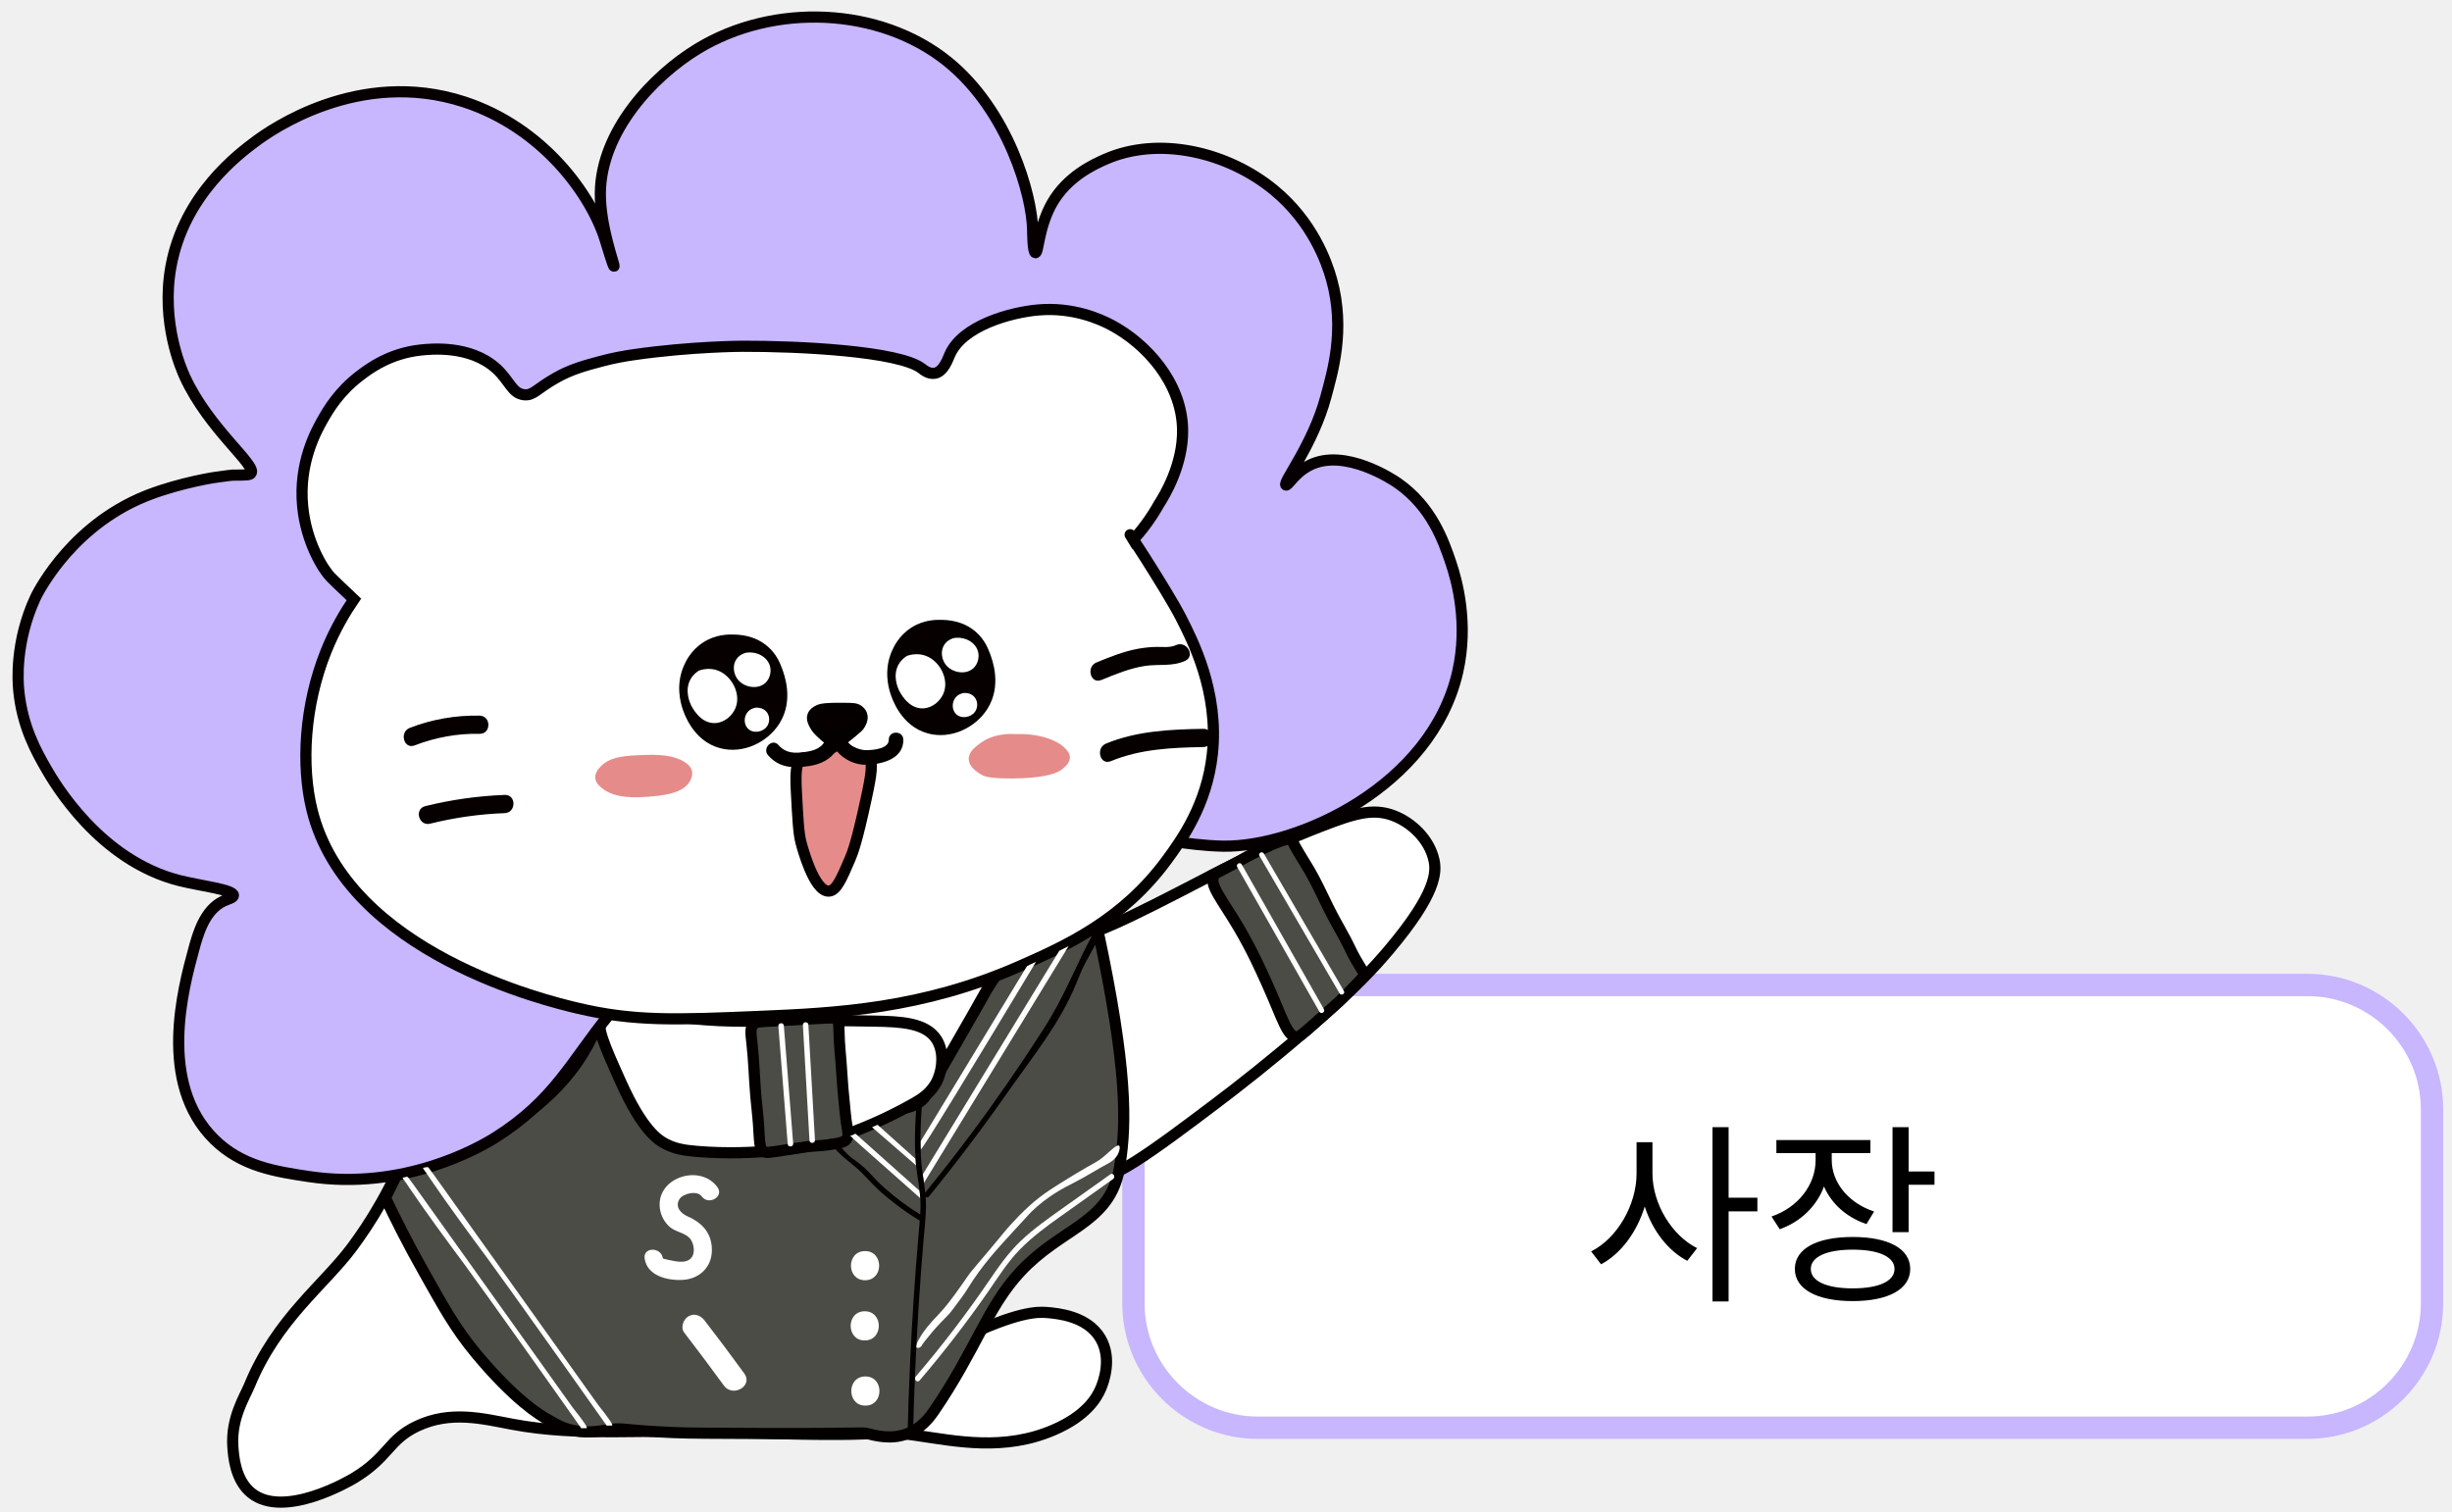
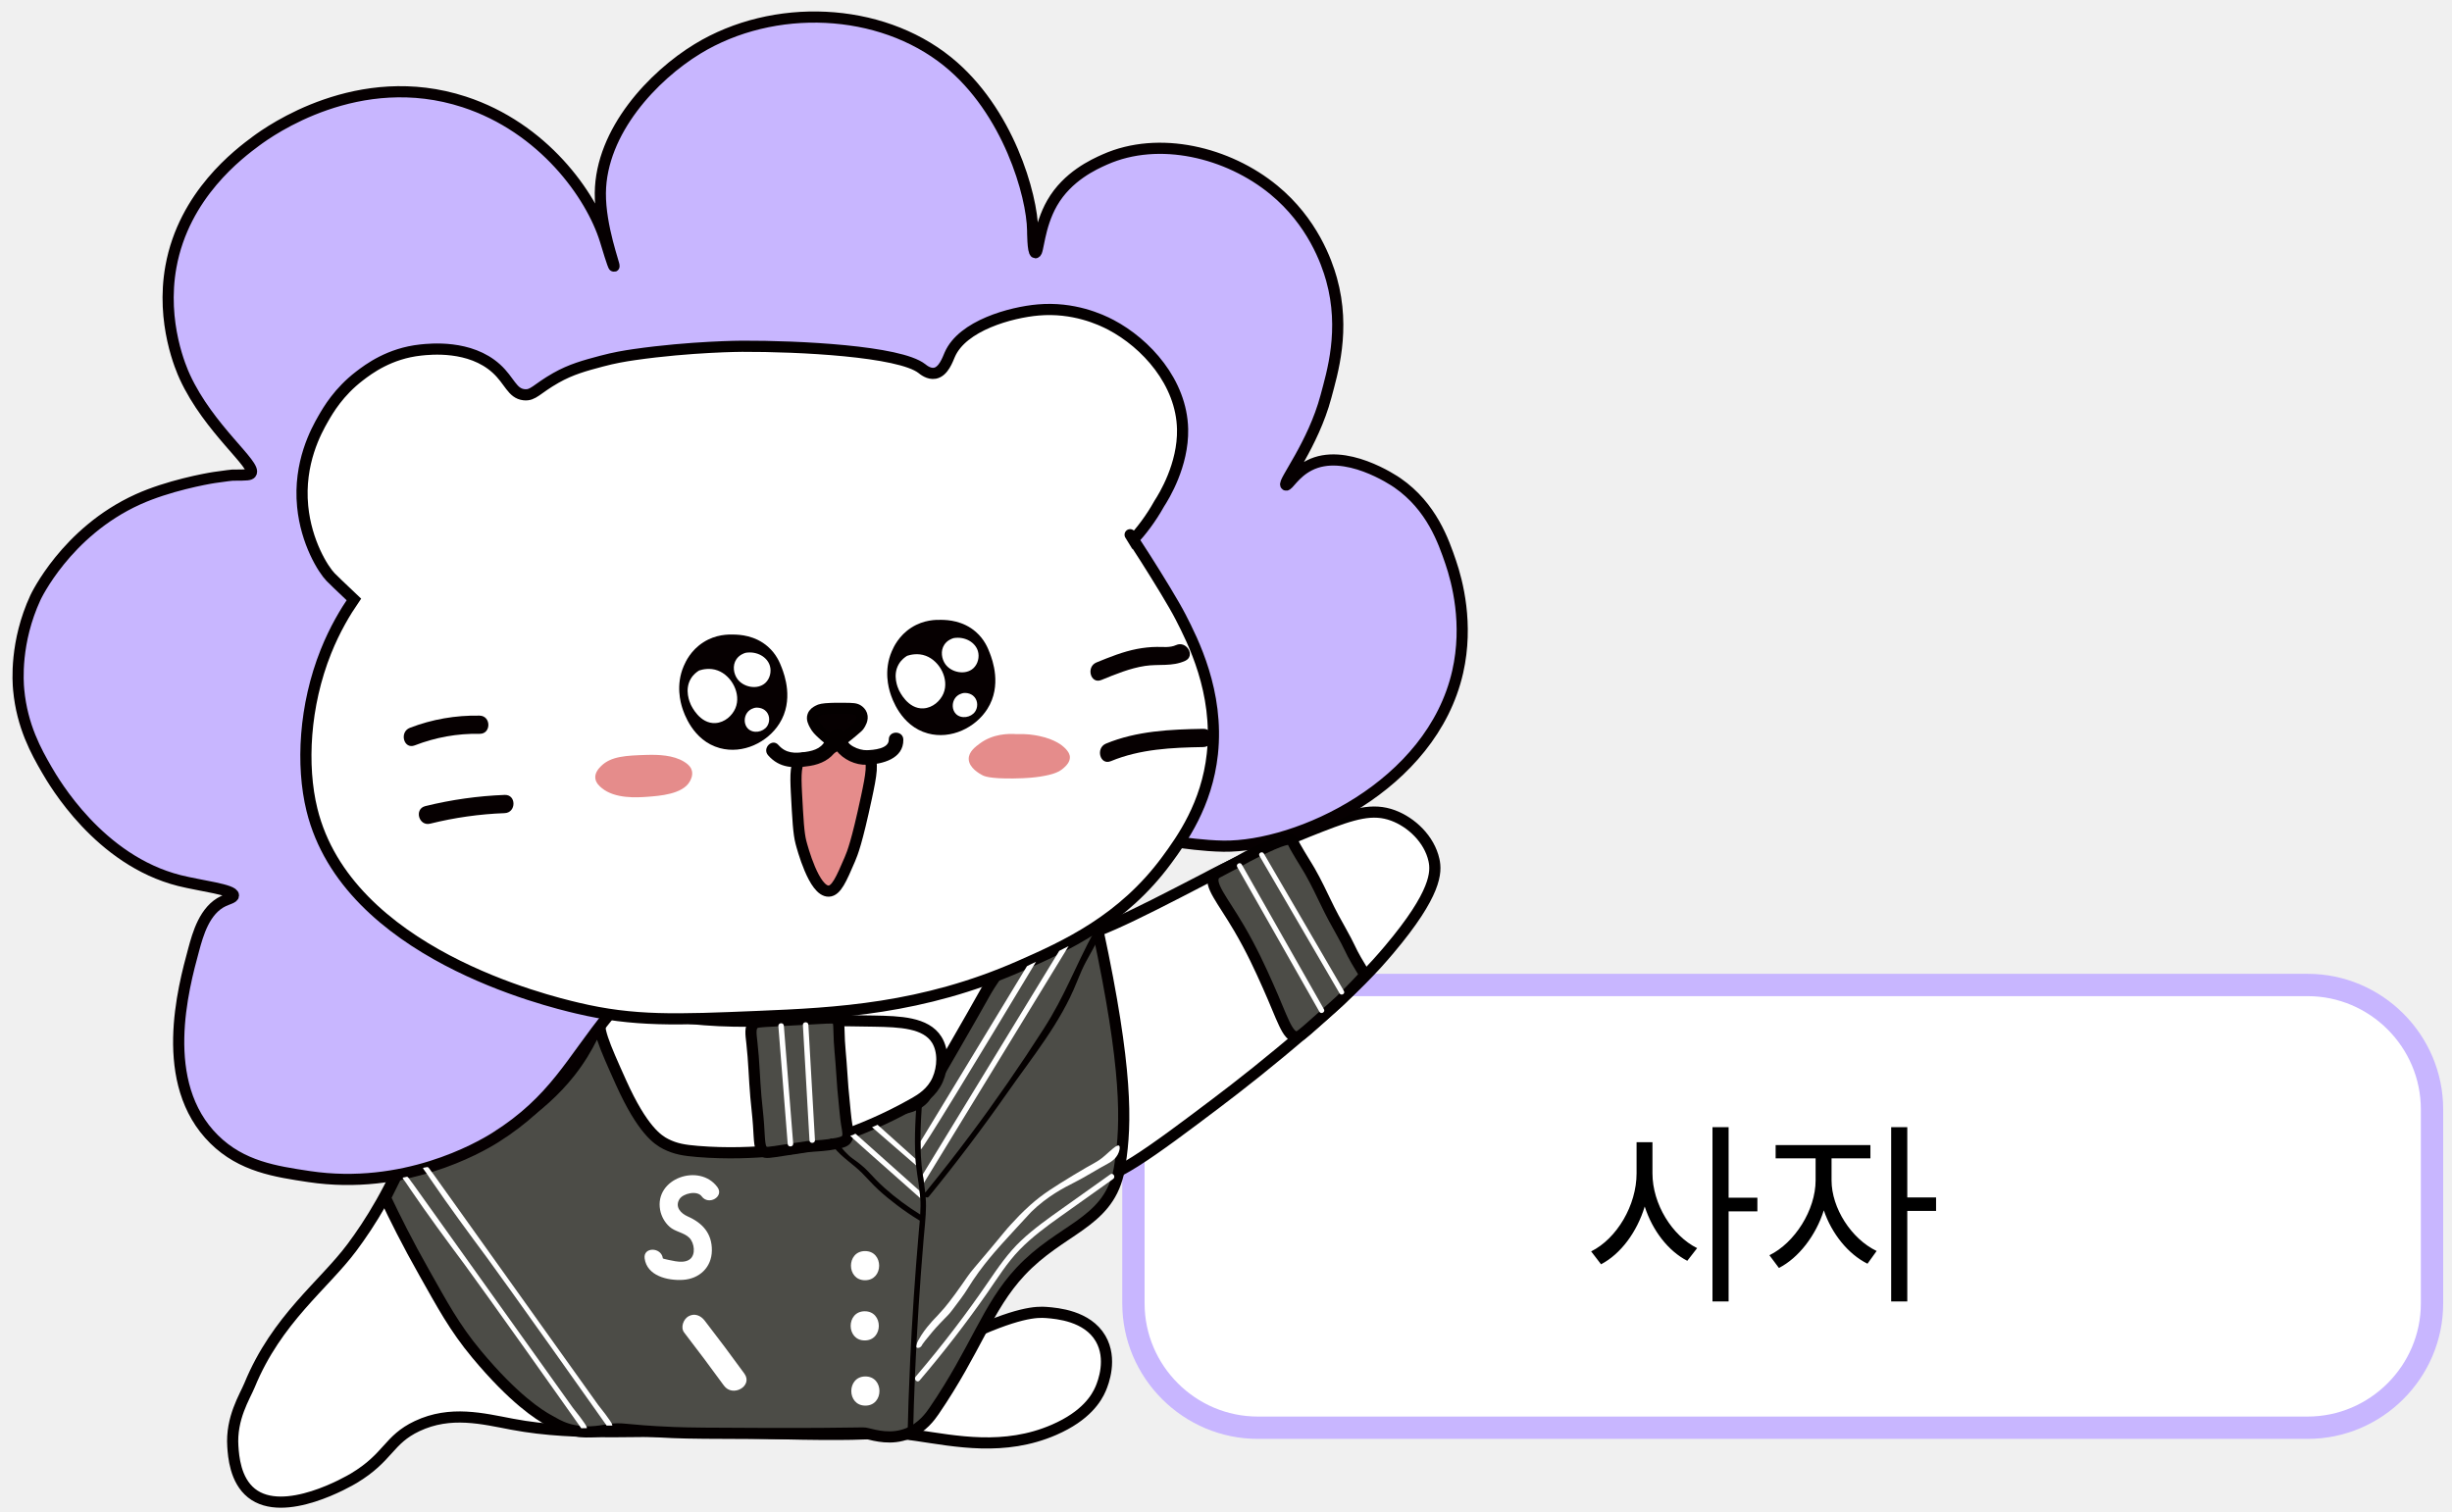
<svg xmlns="http://www.w3.org/2000/svg" version="1.1" id="레이어_2" width="20rem" height="20rem" x="0px" y="0px" viewBox="0 0 658.89 406.28" style="enable-background:new 0 0 658.89 406.28;" xml:space="preserve">
  <style type="text/css">
+ 
	.st0{fill:#FFFFFF;stroke:#C8B6FF;stroke-width:6;stroke-miterlimit:10;}
	.st1{fill:none;}
	.st2{font-family:'H2gtrE';}
	.st3{font-size:51.771px;}
	.st4{fill:#FFFFFF;stroke:#040000;stroke-width:3;stroke-miterlimit:10;}
	.st5{fill:#4C4C47;stroke:#040000;stroke-width:3;stroke-miterlimit:10;}
	.st6{fill:#C8B6FF;stroke:#060001;stroke-width:3;stroke-miterlimit:10;}
	.st7{fill:#060001;}
	.st8{fill:#FFFFFF;}
	.st9{fill:#060001;stroke:#040000;stroke-width:3;stroke-miterlimit:10;}
	.st10{fill:#E58C8B;stroke:#040000;stroke-width:3;stroke-miterlimit:10;}
	.st11{fill:#040000;}
	.st12{fill:#E58C8B;}
</style>
  <g id="레이어_2_1_">
    <path class="st0" d="M620.1,383.75H337.99c-18.38,0-33.42-15.04-33.42-33.42v-52.16c0-18.38,15.04-33.42,33.42-33.42H620.1   c18.38,0,33.42,15.04,33.42,33.42v52.16C653.52,368.71,638.48,383.75,620.1,383.75z" />
    <rect x="365.49" y="287.07" class="st1" width="224.66" height="72.96" />
-     <text transform="matrix(1.0081 0 0 1 425.6278 345.777)" class="st2 st3">사장</text>
+     <text transform="matrix(1.0081 0 0 1 425.6278 345.777)" class="st2 st3">사자</text>
  </g>
  <g id="레이어_1_1_">
    <path class="st4" d="M110.6,305.75c-5.12,13.53-11.28,23.17-16.01,29.52c-7.57,10.16-20.23,19.27-27.52,37.03   c-1.29,3.13-5.03,8.87-4.5,16.51c0.18,2.6,0.62,9.01,5,12.51c8.77,7,26.29-3.26,27.52-4c9.37-5.63,9.22-10.34,17.01-14.01   c8.97-4.23,17.64-1.99,25.52-0.5c18.04,3.41,36.7,1.29,55.05,2c51.56,2,40.67-0.88,53.54,1c10.55,1.54,23.65,4.32,37.03-1.5   c8.69-3.78,11.45-8.56,12.51-11.01c0.73-1.68,3.17-8.05,0-13.51c-3.56-6.13-11.7-6.78-14.51-7.01c-2.55-0.2-7.81-0.24-23.02,7.01   c-12.68,6.04-14.97,8.89-16.01,8.01c-3.96-3.37,45.99-63.57,51.04-60.05c1.46,1.01-2,6.47,0.17,8.34   c3.42,2.96,16.5-6.81,33.53-19.68c6.08-4.6,14.34-11.04,24.35-19.68c13.03-11.25,18.16-16.94,22.02-21.52   c12.76-15.14,12.7-20.88,12.01-24.02c-1.24-5.66-6.08-10.19-11.01-12.01c-5.45-2.01-10.5-0.52-19.52,3   c-18.97,7.4-31.03,14.01-31.03,14.01c-20.53,10.64-31,15.99-41.03,17.51c-11.61,1.76-19.11-0.29-27.77-1.5   c-38.29-5.35-72.49,9.52-88.57,16.51C152.54,274.74,131.8,285.74,110.6,305.75z" />
    <path class="st5" d="M162.14,271.22c-1.25,3.87-3.8,10.42-9.01,17.01c-15.97,20.24-46.55,27.72-46.6,27.74l0,0l0,0   c-0.99,1.99-1.98,3.98-2.97,5.97c2.41,5.1,5.9,12.15,10.54,20.33c4.66,8.22,7.93,14.48,14.01,21.77   c9.97,11.95,16.75,16.28,19.52,17.76c1.14,0.62,2.64,1.59,4.75,2.25c4.72,1.47,8.73,0.61,11.01,0.25   c4.16-0.66,3.45,0.16,17.51,0.75c4.35,0.18,10.57,0.21,23.02,0.25c29.13,0.1,27.5-0.36,29.02,0c2.38,0.57,6.58,1.77,11.01,0   c3.91-1.56,6.09-4.67,7.01-6c11.34-16.58,14.31-27.94,23.27-37.53c10.77-11.52,23.04-12.83,26.27-26.27c0.2-0.81,0.3-1.47,0.5-2.75   c1.67-10.7,2.03-25.35-6-62.8c-1.06-4.93-0.11-8-2-9.01c-4.99-2.66-18.88,11.02-27.02,23.77c-1.57,2.46-1.1,2.02-9.76,17.01   c-4.94,8.56-7.42,12.84-7.76,13.26C244.5,299.9,229.7,303.88,162.14,271.22z" />
    <path class="st4" d="M161.64,273.22c-1.61,2.51,0.68,7.59,5.25,17.76c5.76,12.79,9.93,15.46,12.01,16.51c2.62,1.33,5,1.71,8.51,2   c15.95,1.31,29.1-1.36,29.77-1.5c0,0,13.19-2.77,28.52-11.51c1.8-1.02,4.73-2.79,6.26-6.26c1.45-3.31,1.65-7.72-0.25-10.76   c-2.91-4.65-9.93-4.87-16.76-5c-20.83-0.4-29.85,0.14-37.78,0C174.86,274.07,164.8,268.32,161.64,273.22z" />
    <path class="st6" d="M163.81,272.55c-10.29,12.62-14.8,23.18-30.69,33.19c-4.57,2.88-24.64,14.31-50.04,10.51   c-9.05-1.36-18.13-2.71-25.52-10.01c-15.28-15.08-8.31-40.71-5.5-51.04c1.1-4.05,2.89-10.63,8.01-13.01   c1.27-0.59,2.65-0.88,2.67-1.5c0.05-1.58-8.81-2.57-14.51-4c-21.58-5.44-33.72-26.45-35.7-29.86c-2.74-4.74-6.6-11.59-7.51-21.43   c-0.2-2.13-1.03-12.81,4.5-24.77c0,0,8.17-17.63,27.52-26.4c8.12-3.68,18.35-5.55,20.52-5.88c3.33-0.5,4.91-0.64,4.91-0.64   c4.08,0,4.62-0.07,4.97-0.48c1.74-2.1-11.3-11.86-17.76-25.9c-0.91-1.97-6.49-14.51-3.75-29.65c3.5-19.4,18.37-30.42,22.89-33.78   c3.63-2.69,27.5-19.78,55.92-10.51c21.18,6.91,34.13,24.96,37.91,37.16c0.4,1.29,2.11,7.07,2.34,7.01   c0.3-0.08-3.76-10.57-3.67-19.68c0.17-16.66,14.23-31.5,26.1-38.74c20.48-12.49,49.02-11.26,67.18,3.38   c16.37,13.2,22.77,36.06,22.89,45.41c0,0,0,5.93,0.75,6c0.82,0.08,0.82-6.99,4.5-13.39c4.13-7.16,11.16-10.34,14.15-11.67   c14.55-6.48,33.12-1.93,45.4,8.17c10.39,8.54,14.2,19.34,15.51,24.02c3.81,13.62,0.17,25.25-1.5,31.53   c-3.43,12.9-11.69,23.15-10.76,23.77c0.53,0.35,2.22-3.17,6.26-5.25c9.55-4.94,22.81,4.05,23.72,4.68   c9.2,6.38,12.39,15.71,14.31,21.34c1.77,5.17,4.79,16.58,1.88,29.43c-7,30.82-43.03,47.15-62.93,46.88c-5.32-0.07-11.5-1-11.5-1   c-8.84-1.83-14.04-5.72-26.29-8.01C247.53,210.3,192.92,236.87,163.81,272.55z" />
    <path class="st4" d="M140.82,106.1c-3.25-0.35-3.83-3.74-7.45-7.03c-7.07-6.42-17.78-5.26-20.33-4.99   c-8.4,0.9-13.95,5.07-16.45,6.99c-5.57,4.28-8.37,9.08-9.76,11.51c-1.84,3.21-6.63,11.85-5.5,23.52c0.94,9.7,5.53,16.99,7.51,19.02   c0.27,0.28,2.84,2.8,6.25,6l0,0c-2.23,3.25-5.09,7.96-7.51,14.01c-5.81,14.52-6.68,30.63-3.75,42.54   c9.5,38.59,63.52,51.44,71.31,53.29c15.22,3.62,26.54,3.16,48.54,2.25c21.14-0.87,44.17-2.03,70.31-13.51   c12.38-5.44,27.66-12.38,39.53-28.52c4.04-5.49,10.79-14.91,12.26-28.52c1.8-16.65-5.27-30.46-8.51-36.78   c-3.7-7.23-17.06-27.66-12.76-20.77c2-2.21,4.61-5.45,7.01-9.76c1.24-1.91,6.47-10.36,6.26-20.02   c-0.28-12.56-9.81-23.04-19.27-28.02c-2.82-1.48-10.08-4.82-19.52-4c-7.38,0.64-20.36,4.18-23.77,12.01c-0.57,1.3-1.68,4.58-4,5   c-1.63,0.3-3.11-0.94-3.5-1.25c-6.02-4.71-33.13-6.06-48.29-6c0,0-13.74,0.05-29.02,2.25c-2.57,0.37-5.38,0.85-8.76,1.75   c-4.53,1.21-8.16,2.18-12.26,4.5C144.11,104.56,143.33,106.37,140.82,106.1z" />
    <path class="st7" d="M128.87,192.35c-6.41-0.12-12.75,0.97-18.73,3.28c-2.91,1.13-1.65,5.87,1.3,4.72   c5.61-2.17,11.41-3.22,17.43-3.11C132.02,197.31,132.02,192.41,128.87,192.35z" />
    <path class="st7" d="M135.62,213.66c-7.2,0.28-14.33,1.28-21.33,3.01c-3.06,0.76-1.76,5.48,1.3,4.72   c6.58-1.63,13.25-2.58,20.02-2.83C138.76,218.44,138.78,213.54,135.62,213.66z" />
    <path class="st7" d="M316,173.4c-1.57,0.72-3.42,0.47-5.09,0.48c-1.81,0.01-3.61,0.21-5.39,0.55c-3.76,0.73-7.34,2.18-10.87,3.62   c-2.88,1.17-1.62,5.92,1.3,4.72c3.79-1.54,7.67-3.16,11.74-3.78c3.7-0.56,7.28,0.24,10.79-1.37   C321.33,176.32,318.84,172.09,316,173.4z" />
    <path class="st7" d="M323.33,195.9c-8.84,0.15-17.86,0.55-26.13,3.97c-2.87,1.19-1.61,5.93,1.3,4.72   c7.91-3.27,16.38-3.65,24.83-3.79C326.48,200.75,326.49,195.85,323.33,195.9z" />
    <path class="st7" d="M189,172.64c-3.38,2.16-4.76,5.21-5.25,6.34c-2.25,5.17-0.82,9.98-0.42,11.26c0.4,1.26,2.79,8.85,10.09,10.84   c6.25,1.7,12.84-1.57,16.01-6.59c3.97-6.27,1.31-13.25,0.67-14.93c-0.53-1.4-1.45-3.73-3.75-5.75c-3.48-3.06-7.62-3.22-9.17-3.25   C195.7,170.52,192.37,170.48,189,172.64z" />
    <path class="st8" d="M187.86,180.22c-0.62,0.38-1.57,1.08-2.25,2.25c-1.75,2.99-0.24,6.35,0,6.88c0.19,0.42,2.44,5.24,6.63,5   c2.51-0.14,4.55-2.02,5.38-4c1.61-3.82-0.98-8.73-4.75-10.13C190.75,179.43,188.77,179.92,187.86,180.22z" />
    <path class="st8" d="M200.37,175.46c-0.47,0.13-1.7,0.56-2.5,1.75c-1.14,1.7-0.7,3.91,0.25,5.25c1.61,2.28,5.4,3.02,7.51,1.13   c1.26-1.14,1.72-3.05,1.25-4.63C206.18,176.61,203.44,174.96,200.37,175.46z" />
    <path class="st8" d="M202.99,190.22c-0.31,0.06-1.49,0.31-2.25,1.38c-0.88,1.25-0.86,3.15,0.25,4.25c1.41,1.4,4.03,0.97,5.13-0.63   c0.73-1.06,0.83-2.71-0.13-3.88C204.89,190,203.11,190.21,202.99,190.22z" />
    <path class="st7" d="M244.9,168.69c-3.38,2.16-4.76,5.21-5.25,6.34c-2.25,5.17-0.82,9.98-0.42,11.26   c0.4,1.26,2.79,8.85,10.09,10.84c6.25,1.7,12.84-1.57,16.01-6.59c3.97-6.27,1.31-13.25,0.67-14.93c-0.53-1.4-1.45-3.73-3.75-5.75   c-3.48-3.06-7.62-3.22-9.17-3.25C251.6,166.57,248.27,166.53,244.9,168.69z" />
    <path class="st8" d="M243.76,176.27c-0.62,0.38-1.57,1.08-2.25,2.25c-1.75,2.99-0.24,6.35,0,6.88c0.19,0.42,2.44,5.24,6.63,5   c2.51-0.14,4.55-2.02,5.38-4c1.61-3.82-0.98-8.73-4.75-10.13C246.65,175.48,244.67,175.97,243.76,176.27z" />
    <path class="st8" d="M256.27,171.51c-0.47,0.13-1.7,0.56-2.5,1.75c-1.14,1.7-0.7,3.91,0.25,5.25c1.61,2.28,5.4,3.02,7.51,1.13   c1.26-1.14,1.72-3.05,1.25-4.63C262.08,172.66,259.34,171.01,256.27,171.51z" />
    <path class="st8" d="M258.89,186.28c-0.31,0.06-1.49,0.31-2.25,1.38c-0.88,1.25-0.86,3.15,0.25,4.25c1.41,1.4,4.03,0.97,5.13-0.63   c0.73-1.06,0.83-2.71-0.13-3.88C260.79,186.05,259.01,186.26,258.89,186.28z" />
    <path class="st9" d="M219.82,191.03c0.61-0.34,1.25-0.51,3.46-0.6c0.51-0.02,1.05-0.04,3.34-0.03c2.61,0.01,3.33,0.04,4.05,0.58   c0.2,0.15,0.66,0.51,0.88,1.13c0.42,1.19-0.38,2.4-0.67,2.84c-0.23,0.35-0.41,0.52-1.83,1.71c-2.18,1.82-2.47,2-2.96,2.17   c-0.38,0.13-1.36,0.44-2.5,0.17c-0.93-0.23-1.51-0.76-2.67-1.83c-0.82-0.76-1.44-1.35-1.96-2.34c-0.4-0.76-0.81-1.55-0.54-2.38   C218.65,191.67,219.36,191.28,219.82,191.03z" />
    <path class="st10" d="M215.52,203.83c-1.78,0.87-1.75,4.49-1.51,9.17c0.39,7.35,0.59,11.02,1.22,13.42   c0.35,1.33,3.5,13.21,7.46,13.1c2.03-0.06,3.39-3.22,5.67-8.53c0.73-1.7,1.89-4.6,4.46-16.61c1.31-6.12,1.98-9.9,0.38-10.9   c-1.13-0.7-2.52,0.53-4.34-0.5c-1.67-0.94-1.53-2.52-2.84-2.84c-1.27-0.31-2.02,1.04-6.32,2.96   C217.36,204.16,216.38,203.41,215.52,203.83z" />
    <path class="st11" d="M238.83,198.82c0.03,2.47-4.18,2.77-5.91,2.82c-2.08,0.06-5.66-1.37-5.86-3.89   c-0.17-2.16-3.12-2.46-3.79-0.88c-0.54,0.17-1,0.58-1.2,1.28c-0.77,2.76-3.06,3.6-5.66,3.96c-2.87,0.4-5.21,0.43-7.24-1.87   c-1.67-1.9-4.43,0.88-2.77,2.77c3.08,3.5,6.89,3.54,11.26,2.85c2.99-0.48,5.53-1.8,7.06-4.15c1.9,2.45,5.17,3.97,8.2,3.85   c4.17-0.16,9.89-1.57,9.82-6.74C242.72,196.3,238.8,196.29,238.83,198.82z" />
    <path class="st12" d="M173.66,202.91c3.29-0.1,7.25,0.04,10.17,1.83c1.41,0.87,1.91,1.7,2.09,2.42c0.33,1.32-0.35,2.51-0.58,2.92   c-1.93,3.39-8.05,3.84-11.43,4.09c-2.78,0.2-8.65,0.57-12.2-2.35c-0.56-0.46-1.66-1.39-1.75-2.75c-0.1-1.47,1.03-2.63,1.56-3.16   C164.18,203.26,168.23,203.08,173.66,202.91z" />
    <path class="st12" d="M273.15,197.32c2.59-0.11,4.68,0.2,6.09,0.5c4.39,0.93,6.28,2.63,6.84,3.17c1.32,1.27,1.41,2.14,1.42,2.5   c0.04,1.4-1.12,2.45-1.75,3c-1.08,0.94-2.52,1.67-6.26,2.25c-1.37,0.21-3.44,0.46-7.17,0.5c-6.45,0.07-7.85-0.61-8.42-0.92   c-0.61-0.33-3.57-1.93-3.59-4.34c-0.02-1.93,1.85-3.31,3.01-4.16C266.83,197.22,270.97,197.16,273.15,197.32z" />
    <path class="st5" d="M330.41,232.81c-3.57,1.87-3.83,1.95-4.13,2.44c-1.54,2.56,2.15,6.51,6.69,14.26   c3.36,5.73,5.72,10.91,7.69,15.33c4.03,8.98,5.18,13.79,7.81,13.88c0.65,0.02,1.95-1.12,4.53-3.41c4.41-3.91,6.63-5.88,7.17-6.41   c3.39-3.29,6.63-6.82,6.63-6.82s-1.8-3.03-2.38-4c-1.49-2.54-1.75-3.68-4.13-7.88c-1.11-1.96-2.56-4.56-4.2-8   c-0.47-0.98-2.56-5.39-4.11-8.05c-0.27-0.46-0.57-0.96-0.57-0.96c-1-1.69-1.62-2.68-2.13-3.5c-2.19-3.6-1.81-3.6-2.28-3.9   c-0.6-0.37-1.71-0.69-10.29,3.65C333.95,230.83,335.24,230.27,330.41,232.81z" />
    <path class="st5" d="M202.55,275.22c-1.05,0.96-0.78,2.66-0.5,5.13c0.55,4.78,0.64,9.6,1.06,14.39c0.22,2.54,0.55,5.07,0.72,7.62   c0.31,4.63,0.19,6.3,1.4,7.14c0.6,0.41,1.1,0.34,6.07-0.44c4.78-0.74,5.03-0.78,5.67-0.85c2.46-0.27,3.11-0.18,5.71-0.52   c3.75-0.5,4.39-0.95,4.75-1.44c0.71-0.95,0.42-2.07,0.06-4.19c-0.22-1.29-0.48-4.05-1-9.57c-0.01-0.07-0.17-2.4-0.5-7.07   c-0.13-1.86-0.35-3.71-0.44-5.57c-0.2-4.13,0.05-5.06-0.75-5.82c-0.56-0.53-1.11-0.49-5.44-0.25c-5.13,0.29-7.69,0.43-7.88,0.44   c-1.11,0.06-2.21,0.13-3.32,0.19C203.92,274.64,203.17,274.66,202.55,275.22z" />
    <path class="st8" d="M209.16,275.8l2.51,31.7c0.07,0.94,1.54,0.82,1.47-0.12l-2.51-31.7C210.55,274.74,209.09,274.86,209.16,275.8z   " />
    <path class="st8" d="M215.75,275.51l1.77,31.02c0.05,0.93,1.52,0.85,1.47-0.08l-1.77-31.02   C217.16,274.5,215.7,274.58,215.75,275.51z" />
    <path class="st8" d="M355.76,271.27c-5.74-10.11-11.48-20.23-17.22-30.34c-1.62-2.86-3.24-5.71-4.86-8.57   c-0.44-0.78-1.66-0.11-1.22,0.67c5.74,10.11,11.48,20.23,17.22,30.34c1.62,2.86,3.24,5.71,4.86,8.57   C354.98,272.72,356.2,272.05,355.76,271.27z" />
    <path class="st8" d="M229.28,306.07c0.23,0.24,5.52,4.94,18.03,16c-0.02-0.32-0.05-0.66-0.08-1s-0.07-0.66-0.11-0.98   c-5.68-5.07-11.37-10.14-17.05-15.21c-0.01-0.01-0.07-0.09-0.17-0.12c-0.16-0.04-0.31,0.08-0.45,0.17c-0.48,0.31-0.9,0.2-0.92,0.36   c-0.01,0.08,0.09,0.12,0.35,0.36C229.11,305.86,229.24,306.02,229.28,306.07z" />
    <path class="st8" d="M234.33,302.98c3.95,3.42,7.89,6.84,11.84,10.26c-0.03-0.23-0.05-0.47-0.07-0.72   c-0.02-0.35-0.04-0.68-0.03-0.99c-3.42-3.07-6.83-6.14-10.25-9.2c-0.25,0.11-0.5,0.22-0.75,0.33   C234.82,302.76,234.58,302.87,234.33,302.98z" />
    <path class="st8" d="M275.96,259.7c-9.54,15.71-19.07,31.43-28.61,47.14c0,0.31,0,0.58,0.01,0.81c0.01,0.89,0.02,1.34,0.03,1.34   c0.37,0.22,14.27-22.65,31.01-50.48c-0.41,0.19-0.83,0.39-1.25,0.59C276.74,259.31,276.35,259.51,275.96,259.7z" />
    <path class="st8" d="M284.64,255.57c-12.23,20.04-24.46,40.08-36.69,60.12c0.03,0.17,0.14,0.93,0.16,1.1   c0.03,0.18,0.14,0.95,0.17,1.14c12.96-21.21,25.91-42.42,38.87-63.63c-0.41,0.2-0.83,0.41-1.25,0.63   C285.48,255.14,285.06,255.35,284.64,255.57z" />
    <path class="st8" d="M361.13,266.37c-5.59-9.6-11.19-19.21-16.78-28.81c-1.58-2.71-3.16-5.42-4.74-8.14   c-0.43-0.74-1.61-0.12-1.17,0.63c5.59,9.6,11.19,19.21,16.78,28.81c1.58,2.71,3.16,5.42,4.74,8.14   C360.39,267.74,361.57,267.11,361.13,266.37z" />
    <path class="st8" d="M110.17,319.51c4.6,6.8,11.13,15.6,11.13,15.6c3.14,4.12,11.8,16.09,34.9,48.79c0.05,0,0.13-0.01,0.22-0.01   c1.07-0.04,1.2,0.01,1.26-0.04c0.19-0.18-0.56-1.48-3.74-5.45c-14.33-20.08-28.66-40.16-43-60.24c-0.09-0.13-0.18-0.22-0.41-0.53   c-0.59-0.81-0.88-1.36-1.2-1.33c-0.04,0-0.14,0.02-0.34,0.07c-0.23,0.05-0.18,0.04-0.3,0.07c-0.29,0.06-0.43,0.05-0.46,0.14   c-0.01,0.02-0.01,0.05-0.01,0.06c0.03,0.16,0.26,0.42,0.92,1.34C109.71,318.79,110.06,319.35,110.17,319.51z" />
    <path class="st8" d="M115.71,316.99c4.74,6.99,11.44,16.04,11.44,16.04c3.22,4.24,12.13,16.55,35.88,50.16c0.05,0,0.13,0,0.22-0.01   c1.08-0.02,1.21,0.02,1.27-0.03c0.19-0.18-0.59-1.51-3.84-5.6c-14.74-20.65-29.47-41.29-44.21-61.94c-0.1-0.13-0.19-0.23-0.42-0.55   c-0.61-0.83-0.9-1.4-1.23-1.37c-0.04,0-0.14,0.02-0.35,0.06c-0.23,0.05-0.18,0.04-0.3,0.06c-0.29,0.05-0.43,0.05-0.47,0.14   c-0.01,0.02-0.01,0.05-0.01,0.06c0.03,0.16,0.27,0.43,0.94,1.38C115.24,316.26,115.6,316.82,115.71,316.99z" />
    <path class="st8" d="M298.37,315.64c-4.29,3.05-8.57,6.1-12.86,9.14c-3.81,2.71-7.66,5.42-11.07,8.63   c-3.59,3.37-6.3,7.38-9.06,11.41c-2.79,4.07-5.69,8.08-8.68,12.01c-3.42,4.5-6.97,8.89-10.64,13.19c-0.61,0.72,0.42,1.76,1.04,1.04   c6.43-7.53,12.5-15.38,18.16-23.5c2.78-3.99,5.34-8.17,8.75-11.67c3.25-3.34,7.01-6.12,10.79-8.81c4.77-3.4,9.54-6.78,14.31-10.18   C299.87,316.37,299.14,315.1,298.37,315.64z" />
    <path class="st8" d="M300.7,307.94c-0.58-0.39-2.28,1.36-3.82,2.69c-2.22,1.92-2.64,1.7-8.26,5.13c-5.48,3.35-8.35,5.1-11.76,8.13   c-2.26,2.01-4.06,3.97-5.13,5.13c-1.55,1.69-1.74,2.03-5.38,6.38c-4.85,5.81-5.04,5.83-6.41,7.77c-0.86,1.22-1.6,2.37-3.26,4.63   c-1.35,1.84-2.21,2.92-2.95,3.8c-1.26,1.48-2.65,2.9-2.65,2.9l0,0c-0.02,0.02-3.48,3.52-4.82,6.87c-0.06,0.16-0.21,0.54-0.04,0.76   c0.17,0.21,0.58,0.19,0.86,0.08c0.5-0.19,0.73-0.72,0.81-0.9c0.11-0.23,0.95-1.26,2.65-3.32c0.61-0.74,1.08-1.25,2.02-2.25   c1.18-1.26,1.64-1.67,2.27-2.34c0.53-0.55,1.26-1.52,3.38-4.38c1.55-2.1,1.78-2.7,3.26-4.92c2.18-3.25,4.11-5.54,5.62-7.34   c1.01-1.21,2.55-2.89,5.63-6.26c2.73-2.98,4.1-4.48,4.38-4.75c4.33-4.23,8.94-6.59,11.51-7.88c3.12-1.57,6.05-3.49,9.13-5.13   c0.48-0.25,2.22-1.18,2.88-3C300.82,309.22,301.07,308.19,300.7,307.94z" />
    <path class="st8" d="M213.56,346.72" />
    <path class="st11" d="M294.2,250.03c-5.63,10.4-7.81,17.22-13.76,26.52c-6.24,9.75-12.83,19.29-19.76,28.56   c-3.91,5.23-7.93,10.37-12.05,15.43c-0.18-1.62-0.44-3.24-0.68-4.86c-0.96-6.54-0.59-13.14-0.17-19.71c0.06-0.94-1.41-0.94-1.47,0   c-0.37,5.83-0.74,11.7-0.12,17.52c0.31,2.86,0.92,5.69,1.11,8.56c0.1,1.46,0.06,2.93-0.03,4.39c-3.39-2.11-6.61-4.49-9.59-7.14   c-1.56-1.39-2.98-2.9-4.4-4.43c-1.24-1.32-2.63-2.38-4.1-3.42c-1.5-1.06-2.6-2.45-3.85-3.84c-2.72-3.02-2.79-1.17-1.27,0.74   c2.21,2.78,5.16,4.51,7.57,6.93c1.49,1.49,2.85,3.09,4.41,4.52c1.59,1.46,3.27,2.83,4.99,4.13c1.93,1.46,3.93,2.83,6,4.09   c0.04,0.03,0.08,0.04,0.13,0.06c-0.08,0.98-0.17,1.95-0.26,2.92c-1.02,11.74-1.81,23.5-2.35,35.27   c-0.31,6.66-0.54,13.32-0.69,19.98c-0.02,0.95,1.45,0.95,1.47,0c0.27-11.86,0.79-23.72,1.55-35.56c0.37-5.84,0.81-11.68,1.3-17.51   c0.25-2.98,0.62-5.97,0.65-8.97c0.01-0.83-0.03-1.66-0.1-2.48c0.26,0.19,0.61,0.22,0.87-0.11c7.38-9.06,14.43-18.38,21.12-27.95   c6.68-9.55,14.25-18.73,18.57-29.55c2.18-5.44,2.57-5.59,5.69-11.38C295.45,251.93,294.65,249.2,294.2,250.03z" />
    <path class="st8" d="M232.45,336.27c-5.04,0-5.05,7.84,0,7.84S237.51,336.27,232.45,336.27z" />
    <path class="st8" d="M232.37,352.45c-5.04,0-5.05,7.84,0,7.84C237.41,360.29,237.42,352.45,232.37,352.45z" />
    <path class="st8" d="M232.54,369.97c-5.04,0-5.05,7.84,0,7.84C237.58,377.81,237.59,369.97,232.54,369.97z" />
    <path class="st8" d="M200.02,369.2c-3.48-4.8-7.04-9.55-10.67-14.25c-1.06-1.37-2.73-2.07-4.36-1.14c-1.35,0.77-2.19,3-1.14,4.36   c3.63,4.7,7.18,9.45,10.67,14.25C196.9,375.7,202.43,372.52,200.02,369.2z" />
    <path class="st8" d="M188.56,321.57c1.84,2.52,6.09,0.08,4.23-2.47c-4.8-6.57-16.99-2.42-15.4,6.13c0.32,1.71,1.22,3.32,2.51,4.49   c1.55,1.4,3.95,1.55,5.36,3.01c1.34,1.38,1.78,4.56,0.05,5.79c-1.06,0.76-2.58,0.68-3.79,0.49c-0.29-0.04-3.38-0.63-3.4-0.78   c-0.41-3.08-5.31-3.12-4.9,0c0.62,4.68,6.12,6.02,10.25,5.78c4.45-0.25,7.77-3.35,7.82-7.89c0.05-4.59-2.5-7.4-6.47-9.15   c-1.86-0.82-3.52-2.54-2.25-4.64C183.51,320.77,187.34,319.88,188.56,321.57z" />
    <path class="st8" d="M585.69,365.01" />
  </g>
</svg>
